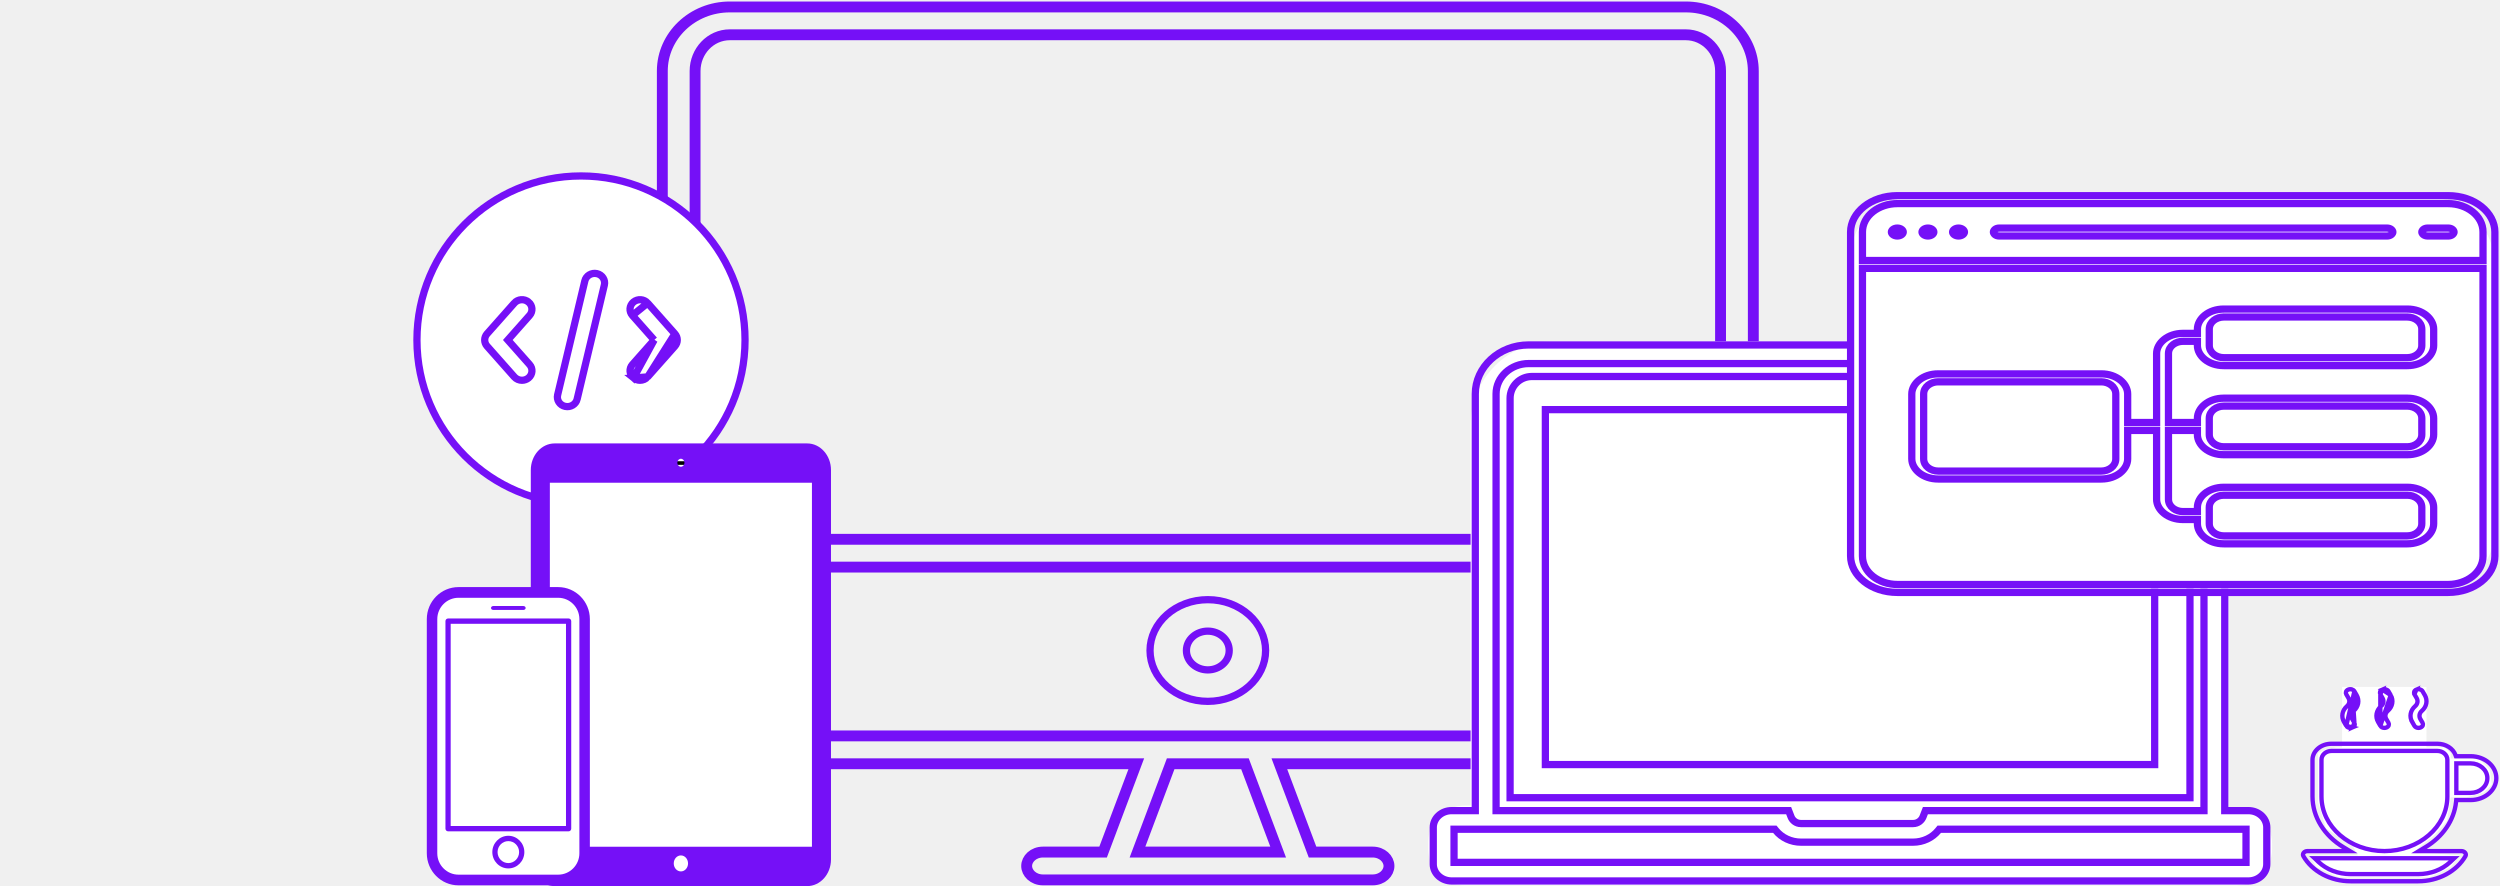
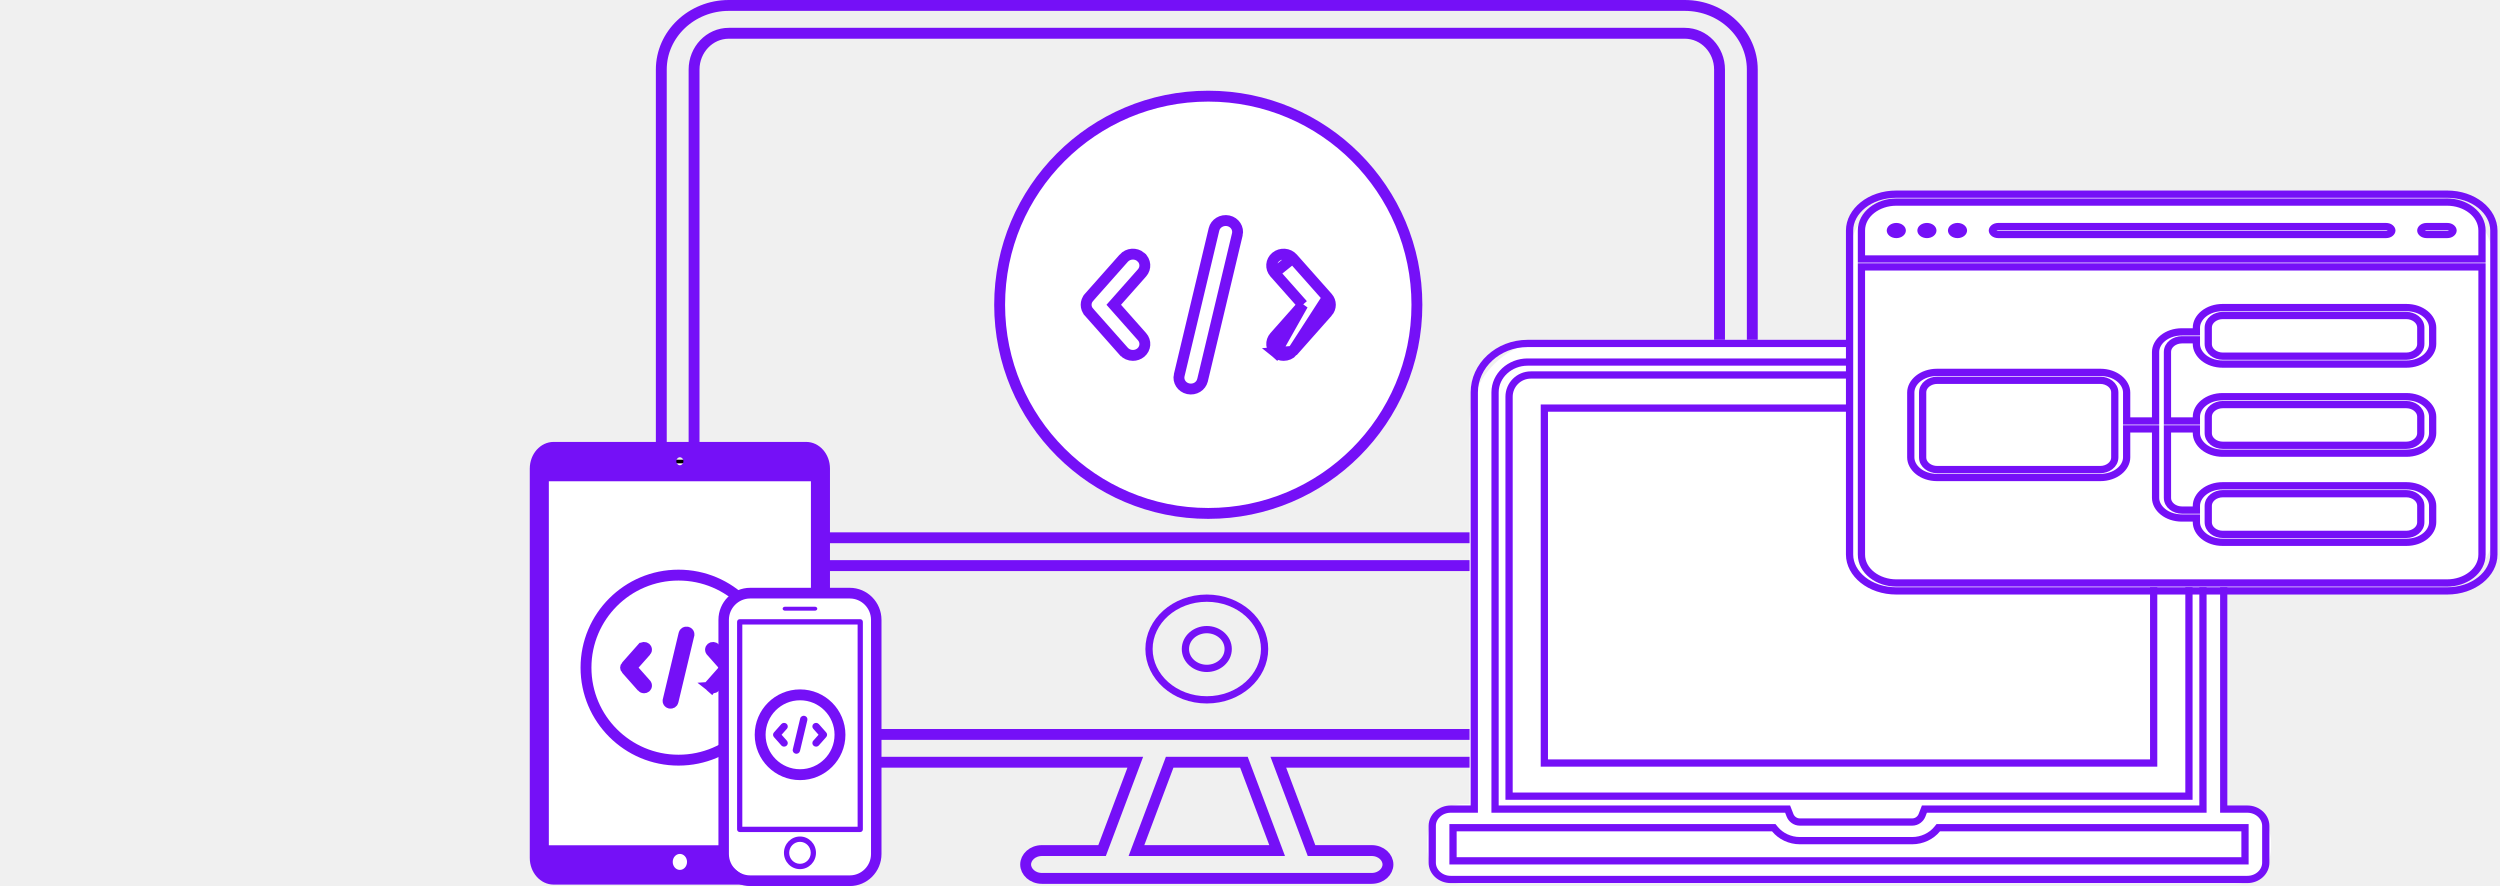
<svg xmlns="http://www.w3.org/2000/svg" width="689" height="244" viewBox="0 0 689 244" fill="none">
  <g id="Group 1">
    <g id="mac">
      <g id="Group">
-         <path id="Vector" d="M483.213 19.575V21.075H483.214V192.831C483.214 202.499 474.933 210.49 464.601 210.49H354.754H352.588L353.35 212.518L361.369 233.858L361.735 234.83H362.773H378.287C380.954 234.83 382.802 236.712 382.802 238.665C382.802 240.618 380.954 242.5 378.287 242.5H358.438H307.311H287.462C284.795 242.5 282.947 240.618 282.947 238.665C282.947 236.712 284.795 234.83 287.462 234.83H302.975H304.014L304.38 233.858L312.399 212.518L313.161 210.49H310.995H201.148C190.816 210.49 182.535 202.499 182.535 192.831V19.575C182.535 9.906 190.816 1.914 201.147 1.915H201.147H464.601C474.932 1.915 483.213 9.906 483.213 19.575ZM472.684 148.626H474.184V147.126V19.575C474.184 14.135 469.955 9.585 464.601 9.585H201.148C195.794 9.585 191.565 14.135 191.565 19.575V147.126V148.626H193.065H472.684ZM350.092 234.83H352.258L351.496 232.802L343.476 211.462L343.111 210.49H342.072H323.676H322.637L322.272 211.462L314.251 232.802L313.489 234.83H315.656H350.092ZM474.183 192.83V191.33H474.183V157.796V156.296H472.683H193.064H191.564V157.796V192.83C191.564 198.269 195.794 202.82 201.147 202.82H319.34H346.407H464.601C469.955 202.82 474.183 198.269 474.183 192.83Z" stroke="#7510F7" stroke-width="3" />
-         <path id="Vector_2" d="M348.8 179.281C348.8 186.898 341.772 193.294 332.874 193.294C323.977 193.294 316.948 186.898 316.948 179.281C316.948 171.665 323.977 165.269 332.874 165.269C341.772 165.269 348.8 171.665 348.8 179.281ZM338.771 179.281C338.771 176.225 336.01 173.939 332.874 173.939C329.738 173.939 326.978 176.225 326.978 179.281C326.978 182.338 329.738 184.624 332.874 184.624C336.011 184.624 338.771 182.338 338.771 179.281Z" stroke="#7510F7" stroke-width="2" />
+         <path id="Vector" d="M482.933 19.16V20.66H482.934V192.416C482.934 202.085 474.653 210.075 464.321 210.075H354.474H352.308L353.07 212.103L361.089 233.443L361.455 234.415H362.493H378.007C380.674 234.415 382.522 236.297 382.522 238.25C382.522 240.204 380.674 242.085 378.007 242.085H358.158H307.031H287.182C284.515 242.085 282.667 240.204 282.667 238.25C282.667 236.297 284.515 234.415 287.182 234.415H302.695H303.734L304.1 233.443L312.119 212.103L312.881 210.075H310.715H200.868C190.536 210.075 182.255 202.085 182.255 192.416V19.16C182.255 9.491 190.536 1.5 200.867 1.5H200.867H464.321C474.652 1.5 482.933 9.491 482.933 19.16ZM472.404 148.212H473.904V146.712V19.16C473.904 13.72 469.675 9.17 464.321 9.17H200.868C195.514 9.17 191.285 13.72 191.285 19.16V146.712V148.212H192.785H472.404ZM349.812 234.415H351.978L351.216 232.388L343.196 211.048L342.831 210.075H341.792H323.396H322.357L321.992 211.048L313.971 232.388L313.209 234.415H315.376H349.812ZM473.903 192.415V190.915H473.903V157.381V155.881H472.403H192.784H191.284V157.381V192.415C191.284 197.855 195.514 202.405 200.867 202.405H319.06H346.127H464.321C469.675 202.405 473.903 197.854 473.903 192.415Z" stroke="#7510F7" stroke-width="3" />
+         <path id="Vector_2" d="M348.52 178.867C348.52 186.483 341.492 192.879 332.594 192.879C323.697 192.879 316.668 186.483 316.668 178.867C316.668 171.25 323.697 164.854 332.594 164.854C341.492 164.854 348.52 171.25 348.52 178.867ZM338.491 178.867C338.491 175.81 335.73 173.524 332.594 173.524C329.458 173.524 326.698 175.81 326.698 178.867C326.698 181.923 329.458 184.209 332.594 184.209C335.731 184.209 338.491 181.923 338.491 178.867Z" stroke="#7510F7" stroke-width="2" />
      </g>
    </g>
    <g id="code-sign">
-       <circle id="Ellipse 1" cx="160.121" cy="93.705" r="45.212" fill="white" stroke="#7510F7" stroke-width="2" />
+       <circle id="Ellipse 1" cx="333" cy="84" r="57.5" fill="white" stroke="#7510F7" stroke-width="3" />
      <g id="code-sign_2">
-         <path id="Vector_3" d="M180.291 93.703L179.703 94.366L174.292 100.471C174.292 100.471 174.292 100.471 174.292 100.471C173.319 101.568 173.445 103.21 174.588 104.161L180.291 93.703ZM180.291 93.703L179.703 93.04M180.291 93.703L179.703 93.04M179.703 93.04L174.287 86.93L174.286 86.929M179.703 93.04L174.286 86.929M174.286 86.929C173.315 85.838 173.439 84.192 174.582 83.241C175.753 82.275 177.507 82.415 178.492 83.526L178.492 83.527M174.286 86.929L178.492 83.527M178.492 83.527L186.002 91.999L186.002 91.999M178.492 83.527L186.002 91.999M186.002 91.999C186.872 92.98 186.873 94.415 186.001 95.403C186.001 95.403 186.001 95.403 186.001 95.403L178.492 103.874L178.491 103.875M186.002 91.999L178.491 103.875M178.491 103.875C177.952 104.485 177.18 104.806 176.392 104.806C175.746 104.806 175.11 104.594 174.588 104.161L178.491 103.875Z" fill="white" stroke="#7510F7" stroke-width="2" />
-         <path id="Vector_4" d="M134.236 95.402L134.236 95.402C133.366 94.421 133.364 92.986 134.237 91.998C134.237 91.998 134.237 91.998 134.237 91.998L141.745 83.528C141.745 83.528 141.745 83.527 141.745 83.527C142.738 82.411 144.492 82.273 145.654 83.24L145.655 83.24C146.798 84.191 146.924 85.833 145.951 86.93L145.951 86.93L140.539 93.04L139.952 93.703L140.539 94.366L145.956 100.476L145.957 100.477C146.927 101.568 146.804 103.212 145.663 104.163C145.138 104.591 144.493 104.806 143.851 104.806C143.064 104.806 142.29 104.485 141.745 103.873C141.745 103.873 141.744 103.873 141.744 103.873L134.236 95.402Z" fill="white" stroke="#7510F7" stroke-width="2" />
-         <path id="Vector_5" d="M159.053 110.02C158.728 111.391 157.295 112.337 155.741 111.999C154.238 111.663 153.354 110.236 153.68 108.854C153.68 108.854 153.68 108.854 153.68 108.853L161.189 77.388C161.52 76.003 162.982 75.084 164.504 75.407C166.006 75.743 166.888 77.17 166.563 78.552C166.563 78.552 166.563 78.552 166.562 78.552L159.054 110.018L159.053 110.02Z" stroke="#7510F7" stroke-width="2" />
+         <path id="Vector_3" d="M359.05 83.997L358.168 84.992L351.259 92.786C351.259 92.786 351.259 92.786 351.259 92.786C350.102 94.092 350.249 96.043 351.612 97.177L359.05 83.997ZM359.05 83.997L358.168 83.002M359.05 83.997L358.168 83.002M358.168 83.002L351.252 75.202L351.251 75.2M358.168 83.002L351.251 75.2M351.251 75.2C350.097 73.903 350.242 71.947 351.605 70.812C353.008 69.654 355.11 69.824 356.287 71.153L356.287 71.153M351.251 75.2L356.287 71.153M356.287 71.153L365.875 81.97L365.875 81.97M356.287 71.153L365.875 81.97M365.875 81.97C366.911 83.138 366.913 84.842 365.874 86.019C365.874 86.019 365.874 86.02 365.873 86.02L356.287 96.835L356.286 96.836M365.875 81.97L356.286 96.836M356.286 96.836C355.643 97.564 354.719 97.95 353.773 97.95C352.998 97.95 352.237 97.695 351.613 97.177L356.286 96.836Z" fill="white" stroke="#7510F7" stroke-width="3" />
+         <path id="Vector_4" d="M300.119 86.019L300.119 86.018C299.083 84.85 299.08 83.145 300.12 81.969C300.12 81.968 300.12 81.968 300.12 81.968L309.705 71.155C309.705 71.154 309.705 71.154 309.705 71.154C310.894 69.819 312.996 69.653 314.387 70.81L314.387 70.811C315.751 71.945 315.899 73.896 314.741 75.202L314.741 75.202L307.832 83.002L306.95 83.998L307.832 84.992L314.748 92.793L314.749 92.794C315.902 94.091 315.759 96.044 314.399 97.179C313.769 97.692 312.997 97.95 312.227 97.95C311.282 97.95 310.357 97.564 309.705 96.834C309.705 96.833 309.704 96.833 309.704 96.832L300.119 86.019Z" fill="white" stroke="#7510F7" stroke-width="3" />
+         <path id="Vector_5" d="M327.455 107.139C325.652 106.736 324.608 105.03 324.993 103.393C324.994 103.392 324.994 103.392 324.994 103.391L334.58 63.219C334.972 61.577 336.715 60.468 338.548 60.856C340.349 61.261 341.392 62.965 341.007 64.601C341.006 64.602 341.006 64.602 341.006 64.603L331.42 104.775L331.419 104.778C331.033 106.405 329.325 107.544 327.455 107.139Z" stroke="#7510F7" stroke-width="3" />
      </g>
    </g>
    <g id="ipad">
-       <path id="Vector 7" d="M226.27 127.614H148.727V240.946H226.27V127.614Z" fill="white" stroke="black" />
+       <path id="Vector 7" d="M225.99 127.199H148.447V240.531H225.99V127.199Z" fill="white" stroke="black" />
      <g id="Group_2">
-         <path id="Vector_6" d="M222.456 122.207H152.854C149.233 122.207 146.287 125.505 146.287 129.557V236.859C146.287 240.911 149.233 244.209 152.854 244.209H222.456C226.076 244.209 229.022 240.911 229.022 236.859V129.557C229.022 125.503 226.076 122.207 222.456 122.207ZM187.655 126.433C188.198 126.433 188.64 126.928 188.64 127.536C188.64 128.144 188.198 128.637 187.655 128.637C187.111 128.637 186.67 128.143 186.67 127.534C186.67 126.926 187.111 126.433 187.655 126.433ZM187.655 240.164C186.567 240.164 185.685 239.178 185.685 237.959C185.685 236.74 186.567 235.753 187.655 235.753C188.743 235.753 189.625 236.74 189.625 237.959C189.625 239.178 188.743 240.164 187.655 240.164ZM223.77 233.365H151.54V133.047H223.77V233.365Z" fill="#7510F7" />
+         <path id="Vector_6" d="M222.176 121.793H152.574C148.953 121.793 146.007 125.09 146.007 129.142V236.445C146.007 240.496 148.953 243.794 152.574 243.794H222.176C225.796 243.794 228.742 240.496 228.742 236.445V129.142C228.742 125.089 225.796 121.793 222.176 121.793ZM187.375 126.019C187.918 126.019 188.36 126.513 188.36 127.121C188.36 127.729 187.918 128.222 187.375 128.222C186.831 128.222 186.39 127.728 186.39 127.12C186.39 126.512 186.831 126.019 187.375 126.019ZM187.375 239.749C186.287 239.749 185.405 238.763 185.405 237.544C185.405 236.326 186.287 235.338 187.375 235.338C188.463 235.338 189.345 236.326 189.345 237.544C189.345 238.763 188.463 239.749 187.375 239.749ZM223.49 232.951H151.26V132.632H223.49V232.951Z" fill="#7510F7" />
+       </g>
+     </g>
+     <g id="code-sign_3">
+       <circle id="Ellipse 1_2" cx="187" cy="184" r="25.5" fill="white" stroke="#7510F7" stroke-width="3" />
+       <g id="code-sign_4">
+         <path id="Vector_7" d="M200.008 183.999L199.126 184.994L195.964 188.56C195.964 188.561 195.964 188.561 195.964 188.561C195.743 188.81 195.763 189.176 196.037 189.404L200.008 183.999ZM200.008 183.999L199.126 183.004M200.008 183.999L199.126 183.004M199.126 183.004L195.961 179.434L195.96 179.432M199.126 183.004L195.96 179.432M195.96 179.432C195.742 179.188 195.759 178.821 196.033 178.591C196.341 178.338 196.803 178.384 197.048 178.66L197.048 178.66M195.96 179.432L197.048 178.66M197.048 178.66L201.436 183.61L201.436 183.611M197.048 178.66L201.436 183.611M201.436 183.611C201.636 183.837 201.639 184.154 201.435 184.385C201.434 184.385 201.434 184.386 201.434 184.386L197.048 189.334L197.047 189.335M201.436 183.611L197.047 189.335M197.047 189.335C196.917 189.483 196.721 189.57 196.506 189.57C196.331 189.57 196.169 189.514 196.038 189.404L197.047 189.335Z" fill="white" stroke="#7510F7" stroke-width="3" />
+         <path id="Vector_8" d="M172.562 184.384L172.561 184.384C172.361 184.158 172.359 183.841 172.562 183.609C172.563 183.609 172.563 183.609 172.563 183.609L176.947 178.662C176.948 178.662 176.948 178.662 176.948 178.662C177.2 178.379 177.663 178.341 177.962 178.59L177.962 178.59C178.237 178.819 178.257 179.185 178.036 179.434L178.035 179.434L174.873 183.004L173.992 183.999L174.874 184.994L178.039 188.563L178.04 188.565C178.257 188.809 178.241 189.174 177.97 189.404C177.833 189.514 177.664 189.57 177.494 189.57C177.28 189.57 177.083 189.484 176.947 189.332C176.947 189.332 176.947 189.332 176.947 189.331L172.562 184.384Z" fill="white" stroke="#7510F7" stroke-width="3" />
+         <path id="Vector_9" d="M188.515 174.679C188.584 174.387 188.93 174.114 189.365 174.204C189.765 174.296 189.939 174.649 189.872 174.935C189.872 174.936 189.872 174.936 189.872 174.936L185.485 193.319L185.485 193.321C185.415 193.618 185.075 193.888 184.637 193.794C184.236 193.703 184.061 193.349 184.128 193.062C184.128 193.062 184.128 193.061 184.128 193.061L188.515 174.679Z" stroke="#7510F7" stroke-width="3" />
      </g>
    </g>
    <g id="macbook">
-       <path id="Vector 2" d="M428.297 94.068L466.964 94.068L540.716 94.068L591.017 93.82C603.764 93.756 614.131 104.072 614.131 116.819V222.576H616.19C621.712 222.576 626.19 227.053 626.19 232.576V234C626.19 239.523 621.713 244 616.19 244H403.633C398.11 244 393.633 239.523 393.633 234V232.023C393.633 226.5 398.11 222.023 403.633 222.023H405.297V117.068C405.297 104.366 415.594 94.068 428.297 94.068Z" fill="white" />
+       <path id="Vector 2" d="M428.017 93.654L466.684 93.654L540.436 93.654L590.737 93.405C603.484 93.342 613.851 103.658 613.851 116.405V222.161H615.91C621.432 222.161 625.91 226.638 625.91 232.161V233.585C625.91 239.108 621.433 243.585 615.91 243.585H403.353C397.83 243.585 393.353 239.108 393.353 233.585V231.608C393.353 226.085 397.83 221.608 403.353 221.608H405.017V116.654C405.017 103.951 415.314 93.654 428.017 93.654Z" fill="white" />
      <g id="macbook_2">
        <g id="Group_3">
-           <path id="Vector_7" d="M613.14 222.405V223.405H614.14H619.632C622.517 223.405 624.726 225.556 624.726 228.031V238.17C624.726 240.645 622.517 242.795 619.632 242.795H400.101C397.216 242.795 395.007 240.645 395.007 238.17V228.031C395.007 225.556 397.216 223.405 400.101 223.405H405.593H406.593V222.405V108.567C406.593 101.197 413.112 95.068 421.295 95.068H598.437C606.62 95.068 613.14 101.197 613.14 108.567V222.405ZM606.416 223.405H607.416V222.405V108.567C607.416 103.877 603.312 100.198 598.434 100.198H421.295C416.421 100.198 412.317 103.877 412.317 108.567V222.405V223.405H413.317H492.949L493.617 225.13L493.619 225.135C493.982 226.058 494.96 226.97 496.349 226.97H527.245C528.635 226.97 529.612 226.058 529.976 225.135L529.978 225.13L530.645 223.405H606.416ZM618.002 237.665H619.002V236.665V229.535V228.535H618.002H614.14H534.935H534.459L534.159 228.904C532.562 230.864 530.015 232.1 527.245 232.1H496.349C493.579 232.1 491.032 230.864 489.435 228.904L489.135 228.535H488.66H405.593H401.731H400.731V229.535V236.665V237.665H401.731H618.002Z" stroke="#7510F7" stroke-width="2" />
-           <path id="Vector_8" d="M603.554 104.763V103.763H602.554H422.179C418.865 103.763 416.179 106.449 416.179 109.763V218.841V219.841H417.179H602.554H603.554V218.841V104.763ZM593.83 210.711H425.902V112.893H593.83V210.711Z" stroke="#7510F7" stroke-width="2" />
+           <path id="Vector_10" d="M612.86 221.991V222.991H613.86H619.352C622.237 222.991 624.446 225.141 624.446 227.616V237.755C624.446 240.23 622.237 242.38 619.352 242.38H399.821C396.936 242.38 394.727 240.23 394.727 237.755V227.616C394.727 225.141 396.936 222.991 399.821 222.991H405.313H406.313V221.991V108.152C406.313 100.782 412.832 94.654 421.015 94.654H598.157C606.34 94.654 612.86 100.782 612.86 108.152V221.991ZM606.136 222.991H607.136V221.991V108.152C607.136 103.462 603.032 99.784 598.154 99.784H421.015C416.141 99.784 412.037 103.462 412.037 108.152V221.991V222.991H413.037H492.669L493.337 224.715L493.339 224.72C493.702 225.644 494.68 226.556 496.069 226.556H526.965C528.355 226.556 529.333 225.644 529.696 224.72L529.698 224.715L530.365 222.991H606.136ZM617.722 237.25H618.722V236.25V229.121V228.121H617.722H613.86H534.655H534.179L533.879 228.489C532.282 230.449 529.735 231.686 526.965 231.686H496.069C493.299 231.686 490.752 230.449 489.155 228.489L488.855 228.121H488.38H405.313H401.451H400.451V229.121V236.25V237.25H401.451H617.722Z" stroke="#7510F7" stroke-width="2" />
+           <path id="Vector_11" d="M603.274 104.348V103.348H602.274H421.899C418.585 103.348 415.899 106.035 415.899 109.348V218.426V219.426H416.899H602.274H603.274V218.426V104.348ZM593.55 210.296H425.622V112.478H593.55V210.296Z" stroke="#7510F7" stroke-width="2" />
        </g>
      </g>
    </g>
    <g id="web-window">
-       <path id="Vector 5" d="M668.572 54.279H526.911C517.523 54.279 509.911 61.89 509.911 71.279V146.252C509.911 155.088 517.075 162.252 525.911 162.252H671.572C680.408 162.252 687.572 155.088 687.572 146.252V73.279C687.572 62.785 679.065 54.279 668.572 54.279Z" fill="white" />
+       <path id="Vector 5" d="M668.292 53.864H526.631C517.243 53.864 509.631 61.475 509.631 70.864V145.837C509.631 154.674 516.795 161.837 525.631 161.837H671.292C680.128 161.837 687.292 154.674 687.292 145.837V72.864C687.292 62.371 678.785 53.864 668.292 53.864Z" fill="white" />
      <g id="Group_4">
-         <path id="Vector_9" d="M522.903 66.042C523.595 66.042 524.277 65.818 524.765 65.428C525.257 65.04 525.538 64.499 525.538 63.949C525.538 63.399 525.257 62.858 524.765 62.47C524.277 62.079 523.598 61.856 522.903 61.856C522.207 61.856 521.529 62.079 521.04 62.47C520.548 62.858 520.267 63.399 520.267 63.949C520.267 64.499 520.548 65.04 521.04 65.428C521.529 65.818 522.21 66.042 522.903 66.042Z" fill="#7510F7" />
-         <path id="Vector_10" d="M531.336 66.042C532.032 66.042 532.71 65.818 533.199 65.428C533.691 65.04 533.972 64.499 533.972 63.949C533.972 63.399 533.691 62.858 533.199 62.47C532.71 62.079 532.029 61.856 531.336 61.856C530.644 61.856 529.962 62.079 529.474 62.47C528.982 62.858 528.701 63.399 528.701 63.949C528.701 64.499 528.982 65.04 529.474 65.428C529.962 65.818 530.644 66.042 531.336 66.042Z" fill="#7510F7" />
-         <path id="Vector_11" d="M539.77 66.042C540.462 66.042 541.144 65.818 541.632 65.428C542.124 65.04 542.405 64.499 542.405 63.949C542.405 63.399 542.124 62.858 541.632 62.47C541.144 62.079 540.462 61.856 539.77 61.856C539.078 61.856 538.396 62.079 537.907 62.47C537.415 62.858 537.134 63.399 537.134 63.949C537.134 64.499 537.415 65.04 537.907 65.428C538.396 65.818 539.078 66.042 539.77 66.042Z" fill="#7510F7" />
-         <path id="Vector_12" d="M657.841 65.042H551.015C549.884 65.042 549.379 64.35 549.379 63.949C549.379 63.548 549.884 62.856 551.015 62.856H657.841C658.971 62.856 659.476 63.548 659.476 63.949C659.476 64.35 658.971 65.042 657.841 65.042Z" stroke="#7510F7" stroke-width="2" />
-         <path id="Vector_13" d="M674.708 65.042H669.086C667.955 65.042 667.45 64.35 667.45 63.949C667.45 63.548 667.955 62.856 669.086 62.856H674.708C675.839 62.856 676.344 63.548 676.344 63.949C676.344 64.35 675.839 65.042 674.708 65.042Z" stroke="#7510F7" stroke-width="2" />
-         <path id="Vector_14" d="M604.604 91.877H605.604V90.877V90.738C605.604 87.877 608.633 85.18 612.861 85.18H663.463C667.692 85.18 670.721 87.877 670.721 90.738V95.203C670.721 98.064 667.692 100.761 663.463 100.761H612.861C608.633 100.761 605.604 98.064 605.604 95.203V95.063V94.063H604.604H601.617C599.645 94.063 597.63 95.372 597.63 97.435V115.434V116.434H598.63H604.604H605.604V115.434V115.295C605.604 112.434 608.633 109.737 612.861 109.737H663.463C667.692 109.737 670.721 112.434 670.721 115.295V119.76C670.721 122.621 667.692 125.317 663.463 125.317H612.861C608.633 125.317 605.604 122.621 605.604 119.76V119.62V118.62H604.604H598.63H597.63V119.62V137.619C597.63 139.682 599.645 140.991 601.617 140.991H604.604H605.604V139.991V139.852C605.604 136.99 608.633 134.294 612.861 134.294H663.463C667.692 134.294 670.721 136.99 670.721 139.852V144.316C670.721 147.177 667.692 149.874 663.463 149.874H612.861C608.633 149.874 605.604 147.177 605.604 144.316V144.177V143.177H604.604H601.617C597.388 143.177 594.359 140.48 594.359 137.619V119.62V118.62H593.359H587.385H586.385V119.62V126.457C586.385 129.318 583.355 132.015 579.127 132.015H534.147C529.919 132.015 526.89 129.318 526.89 126.457V108.597C526.89 105.736 529.919 103.04 534.147 103.04H579.127C583.355 103.04 586.385 105.736 586.385 108.597V115.434V116.434H587.385H593.359H594.359V115.434V97.435C594.359 94.574 597.388 91.877 601.617 91.877H604.604ZM579.127 129.829C581.099 129.829 583.114 128.52 583.114 126.457V108.597C583.114 106.535 581.099 105.225 579.127 105.225H534.147C532.175 105.225 530.161 106.535 530.161 108.597V126.457C530.161 128.52 532.175 129.829 534.147 129.829H579.127ZM612.861 136.48C610.889 136.48 608.875 137.789 608.875 139.852V144.316C608.875 146.379 610.889 147.688 612.861 147.688H663.463C665.435 147.688 667.45 146.379 667.45 144.316V139.852C667.45 137.789 665.435 136.48 663.463 136.48H612.861ZM612.861 111.923C610.889 111.923 608.875 113.232 608.875 115.295V119.76C608.875 121.822 610.889 123.132 612.861 123.132H663.463C665.435 123.132 667.45 121.822 667.45 119.76V115.295C667.45 113.232 665.435 111.923 663.463 111.923H612.861ZM663.463 98.575C665.435 98.575 667.45 97.266 667.45 95.203V90.738C667.45 88.675 665.435 87.366 663.463 87.366H612.861C610.889 87.366 608.875 88.675 608.875 90.738V95.203C608.875 97.266 610.889 98.575 612.861 98.575H663.463Z" stroke="#7510F7" stroke-width="2" />
-         <path id="Vector_15" d="M683.318 71.786H684.318V70.786V63.949C684.318 59.424 679.78 56.112 674.708 56.112H522.903C517.83 56.112 513.293 59.424 513.293 63.949V70.786V71.786H514.293H683.318ZM514.293 73.971H513.293V74.971V153.246C513.293 157.771 517.83 161.083 522.903 161.083H674.708C679.78 161.083 684.318 157.771 684.318 153.246V74.971V73.971H683.318H514.293ZM522.903 53.926H674.708C682.037 53.926 687.589 58.626 687.589 63.949V153.246C687.589 158.569 682.037 163.269 674.708 163.269H522.903C515.574 163.269 510.022 158.569 510.022 153.246V63.949C510.022 58.626 515.574 53.926 522.903 53.926Z" stroke="#7510F7" stroke-width="2" />
+         <path id="Vector_12" d="M522.623 65.627C523.315 65.627 523.997 65.404 524.485 65.013C524.977 64.625 525.258 64.084 525.258 63.534C525.258 62.984 524.977 62.443 524.485 62.055C523.997 61.664 523.318 61.441 522.623 61.441C521.927 61.441 521.249 61.664 520.76 62.055C520.268 62.443 519.987 62.984 519.987 63.534C519.987 64.084 520.268 64.625 520.76 65.013C521.249 65.404 521.93 65.627 522.623 65.627Z" fill="#7510F7" />
+         <path id="Vector_13" d="M531.056 65.627C531.752 65.627 532.43 65.404 532.919 65.013C533.411 64.625 533.692 64.084 533.692 63.534C533.692 62.984 533.411 62.443 532.919 62.055C532.43 61.664 531.749 61.441 531.056 61.441C530.364 61.441 529.682 61.664 529.194 62.055C528.702 62.443 528.421 62.984 528.421 63.534C528.421 64.084 528.702 64.625 529.194 65.013C529.682 65.404 530.364 65.627 531.056 65.627Z" fill="#7510F7" />
+         <path id="Vector_14" d="M539.49 65.627C540.182 65.627 540.864 65.404 541.352 65.013C541.844 64.625 542.125 64.084 542.125 63.534C542.125 62.984 541.844 62.443 541.352 62.055C540.864 61.664 540.182 61.441 539.49 61.441C538.798 61.441 538.116 61.664 537.627 62.055C537.135 62.443 536.854 62.984 536.854 63.534C536.854 64.084 537.135 64.625 537.627 65.013C538.116 65.404 538.798 65.627 539.49 65.627Z" fill="#7510F7" />
+         <path id="Vector_15" d="M657.561 64.627H550.735C549.604 64.627 549.099 63.935 549.099 63.534C549.099 63.133 549.604 62.441 550.735 62.441H657.561C658.691 62.441 659.196 63.133 659.196 63.534C659.196 63.935 658.691 64.627 657.561 64.627Z" stroke="#7510F7" stroke-width="2" />
+         <path id="Vector_16" d="M674.428 64.627H668.806C667.675 64.627 667.17 63.935 667.17 63.534C667.17 63.133 667.675 62.441 668.806 62.441H674.428C675.559 62.441 676.064 63.133 676.064 63.534C676.064 63.935 675.559 64.627 674.428 64.627Z" stroke="#7510F7" stroke-width="2" />
+         <path id="Vector_17" d="M604.324 91.463H605.324V90.463V90.323C605.324 87.462 608.353 84.766 612.581 84.766H663.183C667.412 84.766 670.441 87.462 670.441 90.323V94.788C670.441 97.649 667.412 100.346 663.183 100.346H612.581C608.353 100.346 605.324 97.649 605.324 94.788V94.649V93.649H604.324H601.337C599.365 93.649 597.35 94.958 597.35 97.021V115.02V116.02H598.35H604.324H605.324V115.02V114.88C605.324 112.019 608.353 109.322 612.581 109.322H663.183C667.412 109.322 670.441 112.019 670.441 114.88V119.345C670.441 122.206 667.412 124.903 663.183 124.903H612.581C608.353 124.903 605.324 122.206 605.324 119.345V119.205V118.205H604.324H598.35H597.35V119.205V137.204C597.35 139.267 599.365 140.576 601.337 140.576H604.324H605.324V139.576V139.437C605.324 136.576 608.353 133.879 612.581 133.879H663.183C667.412 133.879 670.441 136.576 670.441 139.437V143.902C670.441 146.763 667.412 149.459 663.183 149.459H612.581C608.353 149.459 605.324 146.763 605.324 143.902V143.762V142.762H604.324H601.337C597.108 142.762 594.079 140.065 594.079 137.204V119.205V118.205H593.079H587.105H586.105V119.205V126.042C586.105 128.903 583.075 131.6 578.847 131.6H533.867C529.639 131.6 526.61 128.903 526.61 126.042V108.183C526.61 105.322 529.639 102.625 533.867 102.625H578.847C583.075 102.625 586.105 105.322 586.105 108.183V115.02V116.02H587.105H593.079H594.079V115.02V97.021C594.079 94.16 597.108 91.463 601.337 91.463H604.324ZM578.847 129.414C580.819 129.414 582.834 128.105 582.834 126.042V108.183C582.834 106.12 580.819 104.811 578.847 104.811H533.867C531.895 104.811 529.881 106.12 529.881 108.183V126.042C529.881 128.105 531.895 129.414 533.867 129.414H578.847ZM612.581 136.065C610.609 136.065 608.595 137.374 608.595 139.437V143.902C608.595 145.965 610.609 147.274 612.581 147.274H663.183C665.155 147.274 667.17 145.965 667.17 143.902V139.437C667.17 137.374 665.155 136.065 663.183 136.065H612.581ZM612.581 111.508C610.609 111.508 608.595 112.817 608.595 114.88V119.345C608.595 121.408 610.609 122.717 612.581 122.717H663.183C665.155 122.717 667.17 121.408 667.17 119.345V114.88C667.17 112.817 665.155 111.508 663.183 111.508H612.581ZM663.183 98.16C665.155 98.16 667.17 96.851 667.17 94.788V90.323C667.17 88.26 665.155 86.951 663.183 86.951H612.581C610.609 86.951 608.595 88.26 608.595 90.323V94.788C608.595 96.851 610.609 98.16 612.581 98.16H663.183Z" stroke="#7510F7" stroke-width="2" />
+         <path id="Vector_18" d="M683.038 71.371H684.038V70.371V63.534C684.038 59.009 679.5 55.697 674.428 55.697H522.623C517.55 55.697 513.013 59.009 513.013 63.534V70.371V71.371H514.013H683.038ZM514.013 73.557H513.013V74.557V152.831C513.013 157.356 517.55 160.668 522.623 160.668H674.428C679.5 160.668 684.038 157.356 684.038 152.831V74.557V73.557H683.038H514.013ZM522.623 53.511H674.428C681.757 53.511 687.309 58.211 687.309 63.534V152.831C687.309 158.154 681.757 162.854 674.428 162.854H522.623C515.294 162.854 509.742 158.154 509.742 152.831V63.534C509.742 58.211 515.294 53.511 522.623 53.511Z" stroke="#7510F7" stroke-width="2" />
      </g>
    </g>
    <g id="iphone">
-       <path id="Vector 4" d="M155.786 162.882H125.783C121.365 162.882 117.783 166.464 117.783 170.882V229.601C117.783 236.78 123.604 242.601 130.783 242.601H155.786C158.548 242.601 160.786 240.362 160.786 237.601V167.882C160.786 165.121 158.548 162.882 155.786 162.882Z" fill="white" />
-       <path id="Vector_16" d="M153.83 161.802H126.362C121.546 161.802 117.627 165.764 117.627 170.635V235.168C117.627 240.036 121.546 244 126.362 244H153.829C158.645 244 162.566 240.036 162.566 235.168V170.635C162.567 165.764 158.647 161.802 153.83 161.802ZM159.679 235.168C159.679 238.414 157.056 241.056 153.83 241.056H126.362C123.138 241.056 120.515 238.414 120.515 235.168V170.635H120.516C120.516 167.388 123.139 164.747 126.363 164.747H153.83C157.054 164.747 159.679 167.388 159.679 170.635C159.68 170.635 159.68 235.168 159.679 235.168ZM156.709 170.452H123.488C123.088 170.452 122.766 170.78 122.766 171.187V228.378C122.766 228.784 123.088 229.115 123.488 229.115H156.709C157.108 229.115 157.432 228.785 157.432 228.378V171.187C157.431 170.78 157.108 170.452 156.709 170.452ZM155.987 227.641H124.208V171.923H155.986C155.986 171.923 155.986 227.641 155.987 227.641ZM140.098 230.341C137.664 230.341 135.683 232.359 135.683 234.839C135.683 237.32 137.664 239.337 140.098 239.337C142.532 239.337 144.51 237.318 144.51 234.839C144.51 232.359 142.532 230.341 140.098 230.341ZM140.098 237.865C138.46 237.865 137.128 236.507 137.128 234.839C137.128 233.171 138.46 231.812 140.098 231.812C141.735 231.812 143.067 233.171 143.067 234.839C143.067 236.507 141.735 237.865 140.098 237.865ZM135.321 167.56C135.321 167.26 135.608 167.018 135.963 167.018H144.229C144.584 167.018 144.87 167.26 144.87 167.56C144.87 167.86 144.585 168.103 144.231 168.103H135.964C135.611 168.103 135.322 167.86 135.321 167.56Z" fill="#7510F7" />
+       <path id="Vector 4" d="M236.16 163.08H206.157C201.738 163.08 198.157 166.662 198.157 171.08V229.799C198.157 236.978 203.977 242.799 211.157 242.799H236.16C238.921 242.799 241.16 240.56 241.16 237.799V168.08C241.16 165.319 238.921 163.08 236.16 163.08Z" fill="white" />
+       <path id="Vector_19" d="M234.203 162H206.735C201.919 162 198 165.963 198 170.833V235.366C198 240.234 201.919 244.198 206.735 244.198H234.202C239.019 244.198 242.939 240.234 242.939 235.366V170.833C242.94 165.963 239.02 162 234.203 162ZM240.052 235.366C240.052 238.612 237.429 241.255 234.203 241.255H206.735C203.511 241.255 200.888 238.612 200.888 235.366V170.833H200.889C200.889 167.586 203.513 164.945 206.737 164.945H234.203C237.427 164.945 240.052 167.586 240.052 170.833C240.053 170.833 240.053 235.366 240.052 235.366ZM237.082 170.65H203.861C203.462 170.65 203.139 170.979 203.139 171.385V228.576C203.139 228.982 203.462 229.313 203.861 229.313H237.082C237.481 229.313 237.805 228.983 237.805 228.576V171.385C237.804 170.979 237.481 170.65 237.082 170.65ZM236.36 227.839H204.581V172.121H236.359C236.359 172.121 236.359 227.839 236.36 227.839ZM220.471 230.539C218.038 230.539 216.057 232.557 216.057 235.037C216.057 237.518 218.038 239.536 220.471 239.536C222.905 239.536 224.883 237.517 224.883 235.037C224.883 232.557 222.905 230.539 220.471 230.539ZM220.471 238.063C218.833 238.063 217.501 236.706 217.501 235.037C217.501 233.369 218.833 232.01 220.471 232.01C222.108 232.01 223.44 233.369 223.44 235.037C223.44 236.706 222.108 238.063 220.471 238.063ZM215.694 167.758C215.694 167.458 215.981 167.216 216.336 167.216H224.603C224.957 167.216 225.244 167.458 225.244 167.758C225.244 168.058 224.959 168.301 224.604 168.301H216.338C215.984 168.301 215.695 168.058 215.694 167.758Z" fill="#7510F7" />
    </g>
-     <g id="coffee">
-       <path id="Vector 6" d="M649.841 235.744H636.537L638.398 239.001L644.538 241.792H661.006H669.565L675.427 239.001L677.846 235.744L665.379 234.814L667.053 233.232L670.868 230.255L674.403 226.254L675.427 219.742H679.706L684.544 218.439L686.777 216.206L686.126 212.113L683.149 209.043H675.427V207.554L673.659 205.972H668.728V189.319H645.469V205.972H644.073L641.003 206.531L638.863 207.554V221.044L641.003 228.301L648.446 233.232L649.841 235.744Z" fill="white" />
-       <g id="Group_5">
-         <path id="Vector_17" d="M656.02 200.031L656.02 200.031C656.216 200.369 656.646 200.608 657.145 200.608C657.344 200.608 657.543 200.569 657.728 200.489L657.728 200.489C658.362 200.215 658.512 199.635 658.267 199.213L658.267 199.212L657.651 198.151C657.651 198.151 657.651 198.151 657.651 198.151C657.215 197.399 657.403 196.502 658.051 195.942C659.413 194.766 659.721 193.023 658.884 191.581L656.02 200.031ZM656.02 200.031L655.404 198.969C655.404 198.969 655.404 198.969 655.404 198.969C654.567 197.527 654.874 195.784 656.236 194.608L656.237 194.608C656.884 194.049 657.072 193.151 656.636 192.399C656.636 192.399 656.636 192.399 656.636 192.399L656.02 191.338L656.02 191.338M656.02 200.031L656.02 191.338M656.02 191.338C655.775 190.915 655.926 190.335 656.559 190.061L656.02 191.338ZM658.268 190.519L658.884 191.581L656.559 190.061C657.226 189.773 657.986 190.034 658.268 190.519C658.268 190.519 658.268 190.519 658.268 190.519Z" stroke="#7510F7" stroke-width="1.2" />
-         <path id="Vector_18" d="M646.627 200.031L646.627 200.031C646.823 200.369 647.253 200.608 647.752 200.608C647.951 200.608 648.15 200.569 648.335 200.489L646.627 200.031ZM646.627 200.031L646.01 198.969L645.522 199.253L646.01 198.969C645.173 197.527 645.481 195.784 646.843 194.608L646.843 194.608C647.491 194.048 647.679 193.151 647.243 192.399L647.243 192.399L646.627 191.338L646.627 191.338C646.382 190.915 646.532 190.335 647.166 190.061C647.833 189.773 648.593 190.034 648.874 190.519L648.874 190.519M646.627 200.031L648.874 190.519M648.874 199.213L648.874 199.212L648.258 198.151L648.258 198.151C647.822 197.399 648.01 196.502 648.658 195.942M648.874 199.213L648.658 195.942M648.874 199.213C649.119 199.635 648.968 200.215 648.335 200.489L648.874 199.213ZM648.658 195.942C650.02 194.766 650.328 193.023 649.49 191.581M648.658 195.942L649.49 191.581M648.874 190.519L649.49 191.581C649.49 191.581 649.49 191.581 649.49 191.581M648.874 190.519L649.49 191.581" stroke="#7510F7" stroke-width="1.2" />
-         <path id="Vector_19" d="M665.413 191.338C665.168 190.915 665.319 190.335 665.952 190.061L665.413 191.338ZM666.029 192.399L665.413 191.338L665.952 190.061C666.62 189.773 667.38 190.035 667.661 190.519C667.661 190.519 667.661 190.519 667.661 190.519L668.277 191.581L668.277 191.581C669.114 193.023 668.807 194.766 667.444 195.942C666.796 196.502 666.608 197.399 667.045 198.151C667.045 198.151 667.045 198.151 667.045 198.151L667.661 199.212L667.661 199.212C667.906 199.635 667.755 200.215 667.122 200.489C666.937 200.569 666.737 200.608 666.538 200.608C666.039 200.608 665.61 200.369 665.413 200.031C665.413 200.031 665.413 200.031 665.413 200.031L664.797 198.969L664.288 199.265L664.797 198.969C663.96 197.527 664.267 195.784 665.63 194.608L665.63 194.608C666.278 194.048 666.466 193.151 666.029 192.399C666.029 192.399 666.029 192.399 666.029 192.399Z" stroke="#7510F7" stroke-width="1.2" />
-         <path id="Vector_20" d="M676.708 208.03L676.856 208.413H677.267H680.897C684.893 208.413 687.989 211.203 687.989 214.452C687.989 217.702 684.893 220.492 680.897 220.492H677.483H676.942L676.886 221.03C676.356 226.132 673.185 230.624 668.508 233.447L666.663 234.56H668.818H678.349C678.817 234.56 679.216 234.77 679.424 235.062L679.424 235.062C679.624 235.341 679.638 235.67 679.473 235.955L679.473 235.955C678.276 238.021 676.433 239.768 674.131 240.996C671.829 242.224 669.175 242.876 666.457 242.876H647.83C645.112 242.876 642.458 242.224 640.156 240.996C637.854 239.768 636.011 238.021 634.814 235.955C634.649 235.67 634.663 235.341 634.863 235.062L634.863 235.062C635.072 234.77 635.47 234.56 635.938 234.56H645.469H647.624L645.779 233.447C640.643 230.346 637.323 225.235 637.323 219.506V209.399C637.323 207.043 639.576 204.981 642.537 204.981H671.751C674.103 204.981 676.039 206.301 676.708 208.03ZM675.286 237.57L676.391 236.532H674.875H639.412H637.896L639.001 237.57C641.254 239.683 644.423 240.904 647.83 240.904H666.457C669.864 240.904 673.034 239.683 675.286 237.57ZM676.965 217.92V218.52H677.565H680.897C683.358 218.52 685.514 216.776 685.514 214.453C685.514 212.13 683.358 210.385 680.897 210.385H677.565H676.965V210.985V217.92ZM639.798 219.506C639.798 227.887 647.664 234.56 657.144 234.56C666.623 234.56 674.49 227.887 674.49 219.506V209.4C674.49 207.97 673.176 206.953 671.751 206.953H642.537C641.112 206.953 639.798 207.97 639.798 209.4V219.506Z" stroke="#7510F7" stroke-width="1.2" />
+     <g id="code-sign_5">
+       <circle id="Ellipse 1_3" cx="220.5" cy="202.5" r="11" fill="white" stroke="#7510F7" stroke-width="3" />
+       <g id="code-sign_6">
+         <g id="Vector_20">
+           <mask id="path-27-inside-1" fill="white">
+             <path d="M224.901 205.773C224.667 205.773 224.433 205.696 224.24 205.536C223.815 205.183 223.765 204.563 224.131 204.151L225.594 202.499L224.129 200.847C223.764 200.436 223.814 199.815 224.239 199.461C224.667 199.108 225.307 199.156 225.672 199.567L227.703 201.859C228.029 202.227 228.029 202.769 227.703 203.138L225.672 205.43C225.471 205.657 225.187 205.773 224.901 205.773Z" />
+           </mask>
+           <path d="M224.901 205.773C224.667 205.773 224.433 205.696 224.24 205.536C223.815 205.183 223.765 204.563 224.131 204.151L225.594 202.499L224.129 200.847C223.764 200.436 223.814 199.815 224.239 199.461C224.667 199.108 225.307 199.156 225.672 199.567L227.703 201.859C228.029 202.227 228.029 202.769 227.703 203.138L225.672 205.43C225.471 205.657 225.187 205.773 224.901 205.773Z" fill="white" />
+           <path d="M224.24 205.536L222.322 207.843L222.323 207.844L224.24 205.536ZM224.131 204.151L221.886 202.161L221.885 202.161L224.131 204.151ZM225.594 202.499L227.839 204.489L229.604 202.499L227.839 200.509L225.594 202.499ZM224.129 200.847L226.374 198.857L226.371 198.853L224.129 200.847ZM224.239 199.461L222.328 197.149L222.321 197.155L224.239 199.461ZM225.672 199.567L223.426 201.557L223.427 201.557L225.672 199.567ZM227.703 201.859L225.458 203.849L225.458 203.85L227.703 201.859ZM227.703 203.138L229.948 205.128L229.951 205.125L227.703 203.138ZM225.672 205.43L223.427 203.44L223.425 203.442L225.672 205.43ZM224.901 202.773C225.328 202.773 225.782 202.917 226.157 203.229L222.323 207.844C223.083 208.475 224.005 208.773 224.901 208.773V202.773ZM226.158 203.229C227.02 203.946 227.147 205.27 226.376 206.141L221.885 202.161C220.383 203.856 220.61 206.419 222.322 207.843L226.158 203.229ZM226.375 206.141L227.839 204.489L223.349 200.509L221.886 202.161L226.375 206.141ZM227.839 200.509L226.374 198.857L221.884 202.837L223.35 204.49L227.839 200.509ZM226.371 198.853C227.149 199.728 227.017 201.053 226.157 201.768L222.321 197.155C220.611 198.576 220.378 201.143 221.887 202.84L226.371 198.853ZM226.15 201.774C225.345 202.439 224.146 202.369 223.426 201.557L227.917 197.578C226.469 195.943 223.988 195.777 222.328 197.149L226.15 201.774ZM223.427 201.557L225.458 203.849L229.948 199.869L227.917 197.577L223.427 201.557ZM225.458 203.85C224.776 203.08 224.78 201.915 225.455 201.152L229.951 205.125C231.278 203.623 231.283 201.374 229.947 199.868L225.458 203.85ZM225.458 201.149L223.427 203.44L227.917 207.42L229.948 205.128L225.458 201.149ZM223.425 203.442C223.829 202.985 224.382 202.773 224.901 202.773V208.773C225.991 208.773 227.113 208.328 227.919 207.418L223.425 203.442Z" fill="#7510F7" mask="url(#path-27-inside-1)" />
+         </g>
+         <g id="Vector_21">
+           <mask id="path-29-inside-2" fill="white">
+             <path d="M216.099 205.773C215.813 205.773 215.529 205.657 215.327 205.43L213.296 203.138C212.969 202.77 212.969 202.228 213.296 201.859L215.327 199.567C215.693 199.156 216.333 199.106 216.76 199.461C217.185 199.815 217.235 200.434 216.869 200.847L215.406 202.499L216.871 204.152C217.236 204.563 217.186 205.184 216.761 205.537C216.569 205.695 216.333 205.773 216.099 205.773Z" />
+           </mask>
+           <path d="M216.099 205.773C215.813 205.773 215.529 205.657 215.327 205.43L213.296 203.138C212.969 202.77 212.969 202.228 213.296 201.859L215.327 199.567C215.693 199.156 216.333 199.106 216.76 199.461C217.185 199.815 217.235 200.434 216.869 200.847L215.406 202.499L216.871 204.152C217.236 204.563 217.186 205.184 216.761 205.537C216.569 205.695 216.333 205.773 216.099 205.773Z" fill="white" />
+           <path d="M215.327 205.43L213.082 207.42L213.087 207.425L215.327 205.43ZM213.296 203.138L215.541 201.149L215.54 201.148L213.296 203.138ZM213.296 201.859L211.051 199.869L211.048 199.872L213.296 201.859ZM215.327 199.567L213.085 197.574L213.082 197.577L215.327 199.567ZM216.76 199.461L214.841 201.768L214.842 201.768L216.76 199.461ZM216.869 200.847L214.624 198.857L214.624 198.858L216.869 200.847ZM215.406 202.499L213.16 200.51L211.397 202.5L213.161 204.49L215.406 202.499ZM216.871 204.152L214.626 206.142L214.629 206.145L216.871 204.152ZM216.761 205.537L218.66 207.86L218.669 207.852L218.679 207.844L216.761 205.537ZM216.099 202.773C216.62 202.773 217.168 202.986 217.567 203.435L213.087 207.425C213.89 208.327 215.007 208.773 216.099 208.773V202.773ZM217.572 203.44L215.541 201.149L211.051 205.128L213.082 207.42L217.572 203.44ZM215.54 201.148C216.223 201.918 216.218 203.082 215.544 203.846L211.048 199.872C209.721 201.374 209.716 203.623 211.051 205.129L215.54 201.148ZM215.541 203.849L217.572 201.557L213.082 197.577L211.051 199.869L215.541 203.849ZM217.569 201.561C216.859 202.359 215.659 202.448 214.841 201.768L218.678 197.155C217.008 195.765 214.526 195.953 213.085 197.574L217.569 201.561ZM214.842 201.768C213.98 201.052 213.853 199.727 214.624 198.857L219.115 202.837C220.617 201.141 220.39 198.578 218.678 197.155L214.842 201.768ZM214.624 198.858L213.16 200.51L217.651 204.489L219.115 202.836L214.624 198.858ZM213.161 204.49L214.626 206.142L219.116 202.162L217.65 200.509L213.161 204.49ZM214.629 206.145C213.851 205.271 213.984 203.946 214.843 203.231L218.679 207.844C220.389 206.422 220.622 203.856 219.113 202.159L214.629 206.145ZM214.863 203.215C215.225 202.918 215.666 202.773 216.099 202.773V208.773C217 208.773 217.912 208.471 218.66 207.86L214.863 203.215Z" fill="#7510F7" mask="url(#path-29-inside-2)" />
+         </g>
+         <g id="Vector_22">
+           <mask id="path-31-inside-3" fill="white">
+             <path d="M219.257 207.713C218.71 207.591 218.37 207.063 218.494 206.535L220.526 198.023C220.652 197.496 221.197 197.17 221.743 197.286C222.29 197.408 222.63 197.936 222.506 198.463L220.474 206.975C220.351 207.495 219.816 207.834 219.257 207.713V207.713Z" />
+           </mask>
+           <path d="M218.494 206.535L215.576 205.839L215.575 205.846L218.494 206.535ZM220.526 198.023L217.608 197.327L217.608 197.327L220.526 198.023ZM221.743 197.286L222.395 194.358L222.382 194.355L222.37 194.352L221.743 197.286ZM222.506 198.463L225.424 199.16L225.425 199.153L222.506 198.463ZM220.474 206.975L217.556 206.279L217.555 206.283L220.474 206.975ZM219.909 204.784C220.916 205.008 221.692 206.048 221.414 207.225L215.575 205.846C215.048 208.078 216.504 210.173 218.605 210.641L219.909 204.784ZM221.413 207.232L223.444 198.72L217.608 197.327L215.576 205.839L221.413 207.232ZM223.444 198.72C223.165 199.886 222.051 200.42 221.117 200.22L222.37 194.352C220.343 193.92 218.138 195.105 217.608 197.327L223.444 198.72ZM221.091 200.214C220.084 199.99 219.308 198.95 219.586 197.774L225.425 199.153C225.952 196.921 224.496 194.826 222.395 194.358L221.091 200.214ZM219.587 197.767L217.556 206.279L223.392 207.672L225.424 199.16L219.587 197.767ZM217.555 206.283C217.823 205.153 218.917 204.568 219.895 204.781L218.619 210.644C220.715 211.101 222.879 209.838 223.393 207.667L217.555 206.283Z" fill="#7510F7" mask="url(#path-31-inside-3)" />
+         </g>
      </g>
    </g>
  </g>
</svg>
